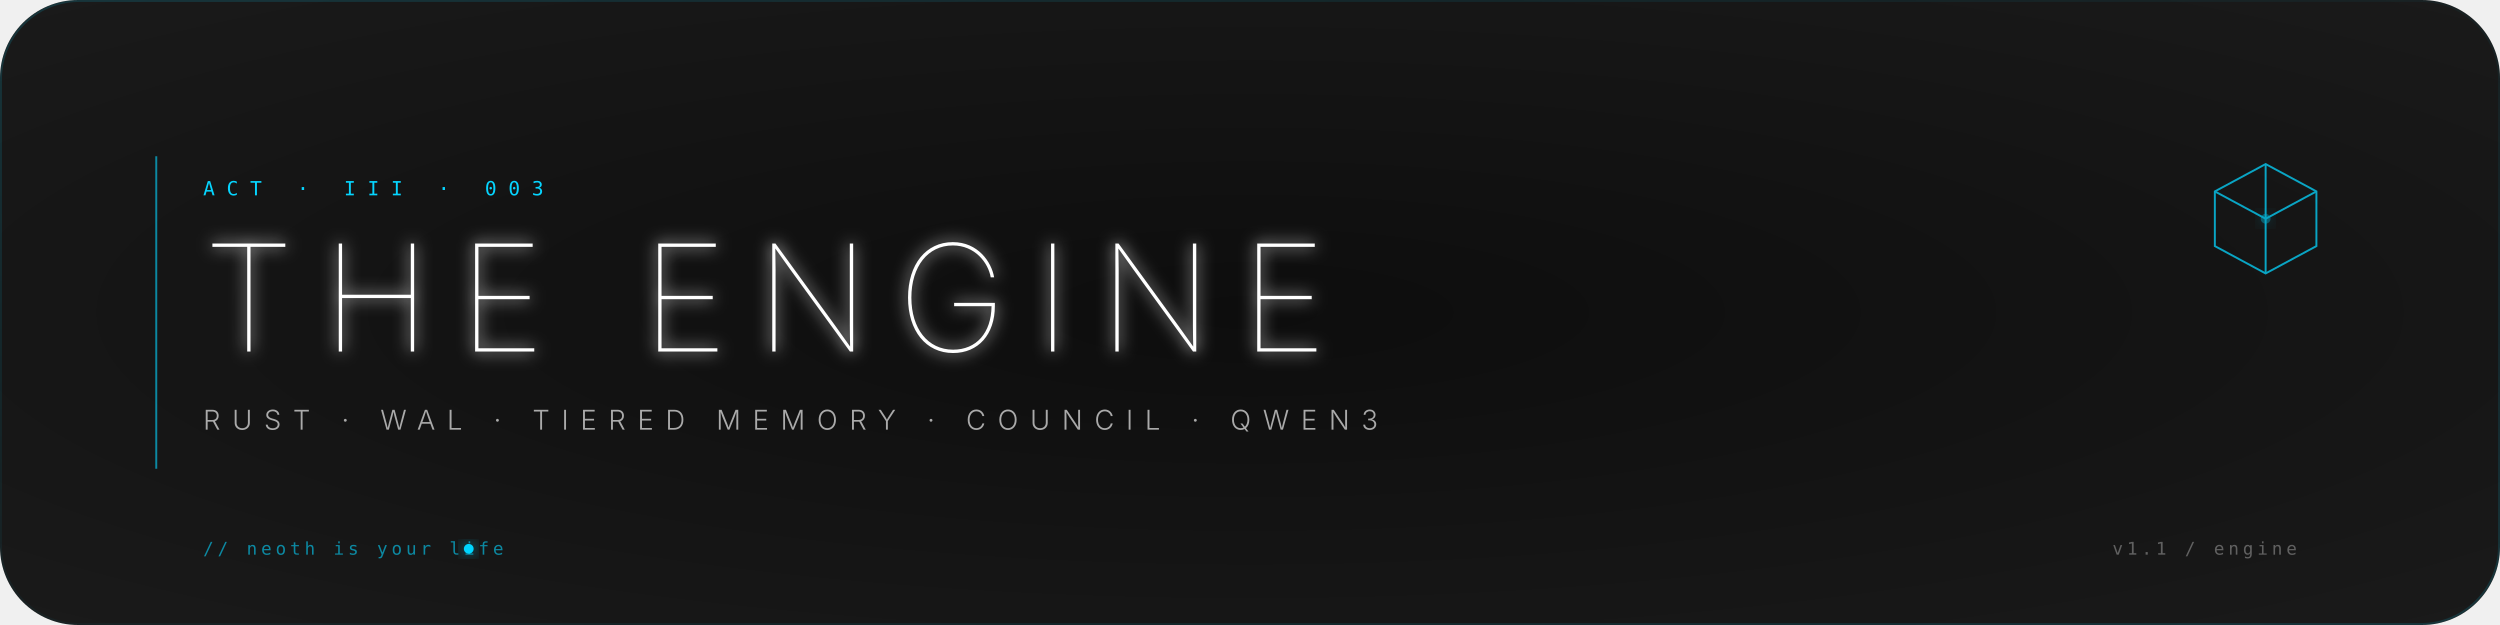
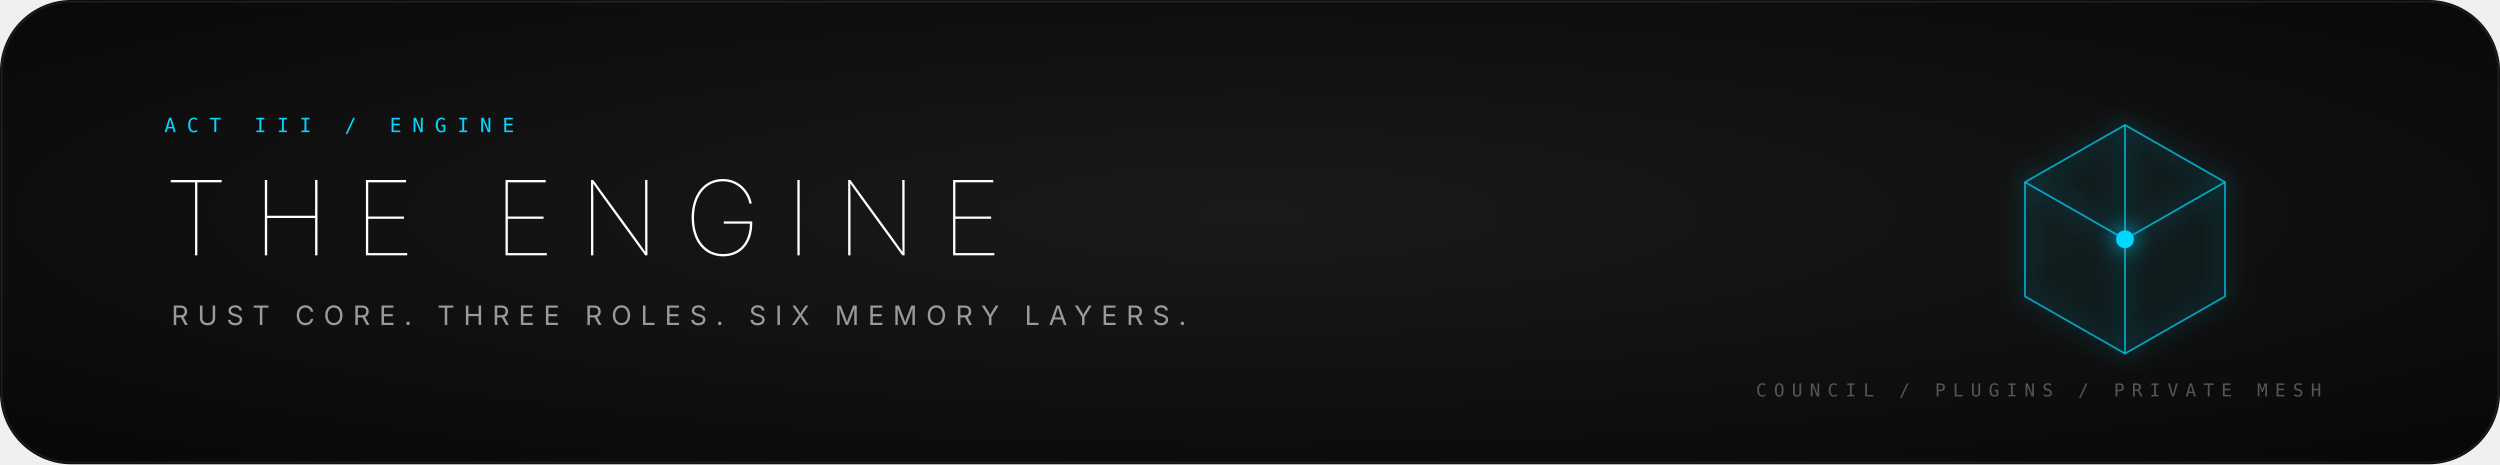
- <svg xmlns="http://www.w3.org/2000/svg" viewBox="0 0 1280 320" width="1280" height="320" preserveAspectRatio="xMidYMid meet" role="img" aria-label="Act III — The Engine">
+ <svg xmlns="http://www.w3.org/2000/svg" width="1400" height="260" viewBox="0 0 1400 260" fill="none" role="img" aria-labelledby="title desc">
  <defs>
-     <radialGradient id="act3-bg" cx="50%" cy="50%" r="70%">
-       <stop offset="0%" stop-color="#0d0d0d" />
-       <stop offset="100%" stop-color="#1a1a1a" />
+     <radialGradient id="bg" cx="50%" cy="46%" r="82%">
+       <stop offset="0" stop-color="#1a1a1a" />
+       <stop offset=".62" stop-color="#0d0d0d" />
+       <stop offset="1" stop-color="#050505" />
    </radialGradient>
-     <linearGradient id="act3-border" x1="0%" y1="0%" x2="100%" y2="100%">
-       <stop offset="0%" stop-color="#05d5ff" stop-opacity="0.15" />
-       <stop offset="50%" stop-color="#05d5ff" stop-opacity="0.04" />
-       <stop offset="100%" stop-color="#05d5ff" stop-opacity="0.15" />
+     <linearGradient id="line" x1="130" y1="0" x2="1270" y2="0">
+       <stop offset="0" stop-color="#05d5ff" stop-opacity="0" />
+       <stop offset=".5" stop-color="#05d5ff" stop-opacity=".9" />
+       <stop offset="1" stop-color="#05d5ff" stop-opacity="0" />
    </linearGradient>
-     <linearGradient id="act3-trace" x1="0%" x2="100%">
-       <stop offset="0%" stop-color="#05d5ff" stop-opacity="0" />
-       <stop offset="50%" stop-color="#05d5ff" stop-opacity="0.8" />
-       <stop offset="100%" stop-color="#05d5ff" stop-opacity="0" />
-     </linearGradient>
-     <filter id="act3-glow" x="-50%" y="-50%" width="200%" height="200%">
-       <feGaussianBlur stdDeviation="4" result="b" />
+     <filter id="glow" x="-30%" y="-80%" width="160%" height="260%">
+       <feGaussianBlur stdDeviation="6" result="b" />
      <feMerge>
        <feMergeNode in="b" />
        <feMergeNode in="SourceGraphic" />
      </feMerge>
    </filter>
+     <style>
+       .sans{font-family:"SF Pro Display",Inter,"Helvetica Neue",ui-sans-serif,system-ui,-apple-system,BlinkMacSystemFont,"Segoe UI",sans-serif}
+       .mono{font-family:"SF Mono",ui-monospace,SFMono-Regular,Menlo,Consolas,monospace}
+     </style>
  </defs>
-   <rect width="1280" height="320" rx="40" fill="url(#act3-bg)" />
-   <rect x="0.5" y="0.5" width="1279" height="319" rx="40" fill="none" stroke="url(#act3-border)" stroke-width="1" />
-   <line x1="80" y1="80" x2="80" y2="240" stroke="#05d5ff" stroke-width="1" opacity="0.6" />
-   <g transform="translate(1130, 80)" opacity="0.75">
-     <g stroke="#05d5ff" stroke-width="1" fill="none">
-       <polygon points="30,4 56,18 56,46 30,60 4,46 4,18" />
-       <line x1="30" y1="4" x2="30" y2="32" />
-       <line x1="4" y1="18" x2="30" y2="32" />
-       <line x1="56" y1="18" x2="30" y2="32" />
-       <line x1="30" y1="32" x2="30" y2="60" />
-     </g>
-     <circle cx="30" cy="32" r="2.5" fill="#05d5ff" opacity="0.5" filter="url(#act3-glow)">
-       <animate attributeName="opacity" values="0.2;0.9;0.2" dur="3.6s" repeatCount="indefinite" />
+   <rect width="1400" height="260" rx="40" fill="url(#bg)" />
+   <rect x="1" y="1" width="1398" height="258" rx="39" stroke="white" stroke-opacity=".08" />
+   <path d="M150 150 C 350 80, 520 220, 700 150 C 880 80, 1050 220, 1250 150" stroke="url(#line)" stroke-width="2" fill="none" filter="url(#glow)">
+     <animate attributeName="opacity" values=".35;.76;.35" dur="5.8s" repeatCount="indefinite" />
+   </path>
+   <text x="92" y="74" fill="#05d5ff" class="mono" font-size="11" letter-spacing="6">ACT III / ENGINE</text>
+   <text x="92" y="143" fill="white" class="sans" font-size="58" font-weight="100" letter-spacing="14">THE ENGINE</text>
+   <text x="96" y="182" fill="#9a9a9a" class="sans" font-size="15" letter-spacing="5">RUST CORE. THREE ROLES. SIX MEMORY LAYERS.</text>
+   <g transform="translate(1120 70)" stroke="#05d5ff" stroke-opacity=".72" filter="url(#glow)">
+     <path d="M70 0 L126 32 V96 L70 128 L14 96 V32 Z" fill="#05d5ff" fill-opacity=".03" />
+     <path d="M70 0 V64 M14 32 L70 64 L126 32 M70 64 V128" />
+     <circle cx="70" cy="64" r="5" fill="#05d5ff" stroke="none">
+       <animate attributeName="opacity" values=".32;1;.32" dur="3.2s" repeatCount="indefinite" />
    </circle>
  </g>
-   <text x="104" y="100" font-family="'JetBrains Mono', 'SF Mono', ui-monospace, monospace" font-size="10" letter-spacing="6" fill="#05d5ff">ACT · III · 003</text>
-   <text x="104" y="180" font-family="-apple-system, 'SF Pro Display', 'Helvetica Neue', sans-serif" font-weight="100" font-size="76" letter-spacing="14" fill="#ffffff" filter="url(#act3-glow)">THE ENGINE</text>
-   <text x="104" y="220" font-family="-apple-system, 'SF Pro Display', system-ui, sans-serif" font-weight="300" font-size="14" letter-spacing="6" fill="#aaaaaa">
-     RUST · WAL · TIERED MEMORY · COUNCIL · QWEN3
-   </text>
-   <line x1="104" y1="260" x2="1176" y2="260" stroke="url(#act3-trace)" stroke-width="1" opacity="0.5" />
-   <text x="104" y="284" font-family="'JetBrains Mono', monospace" font-size="9" letter-spacing="2" fill="#05d5ff" opacity="0.6">// neoth is your life</text>
-   <text x="1176" y="284" font-family="'JetBrains Mono', monospace" font-size="9" letter-spacing="2" fill="#aaaaaa" opacity="0.5" text-anchor="end">v1.1 / engine</text>
-   <circle cx="240" cy="281" r="2.5" fill="#05d5ff" filter="url(#act3-glow)">
-     <animate attributeName="opacity" values="0.3;1;0.3" dur="2.4s" repeatCount="indefinite" />
-   </circle>
+   <text x="1300" y="222" text-anchor="end" fill="#555" class="mono" font-size="10" letter-spacing="4">COUNCIL / PLUGINS / PRIVATE MESH</text>
</svg>
